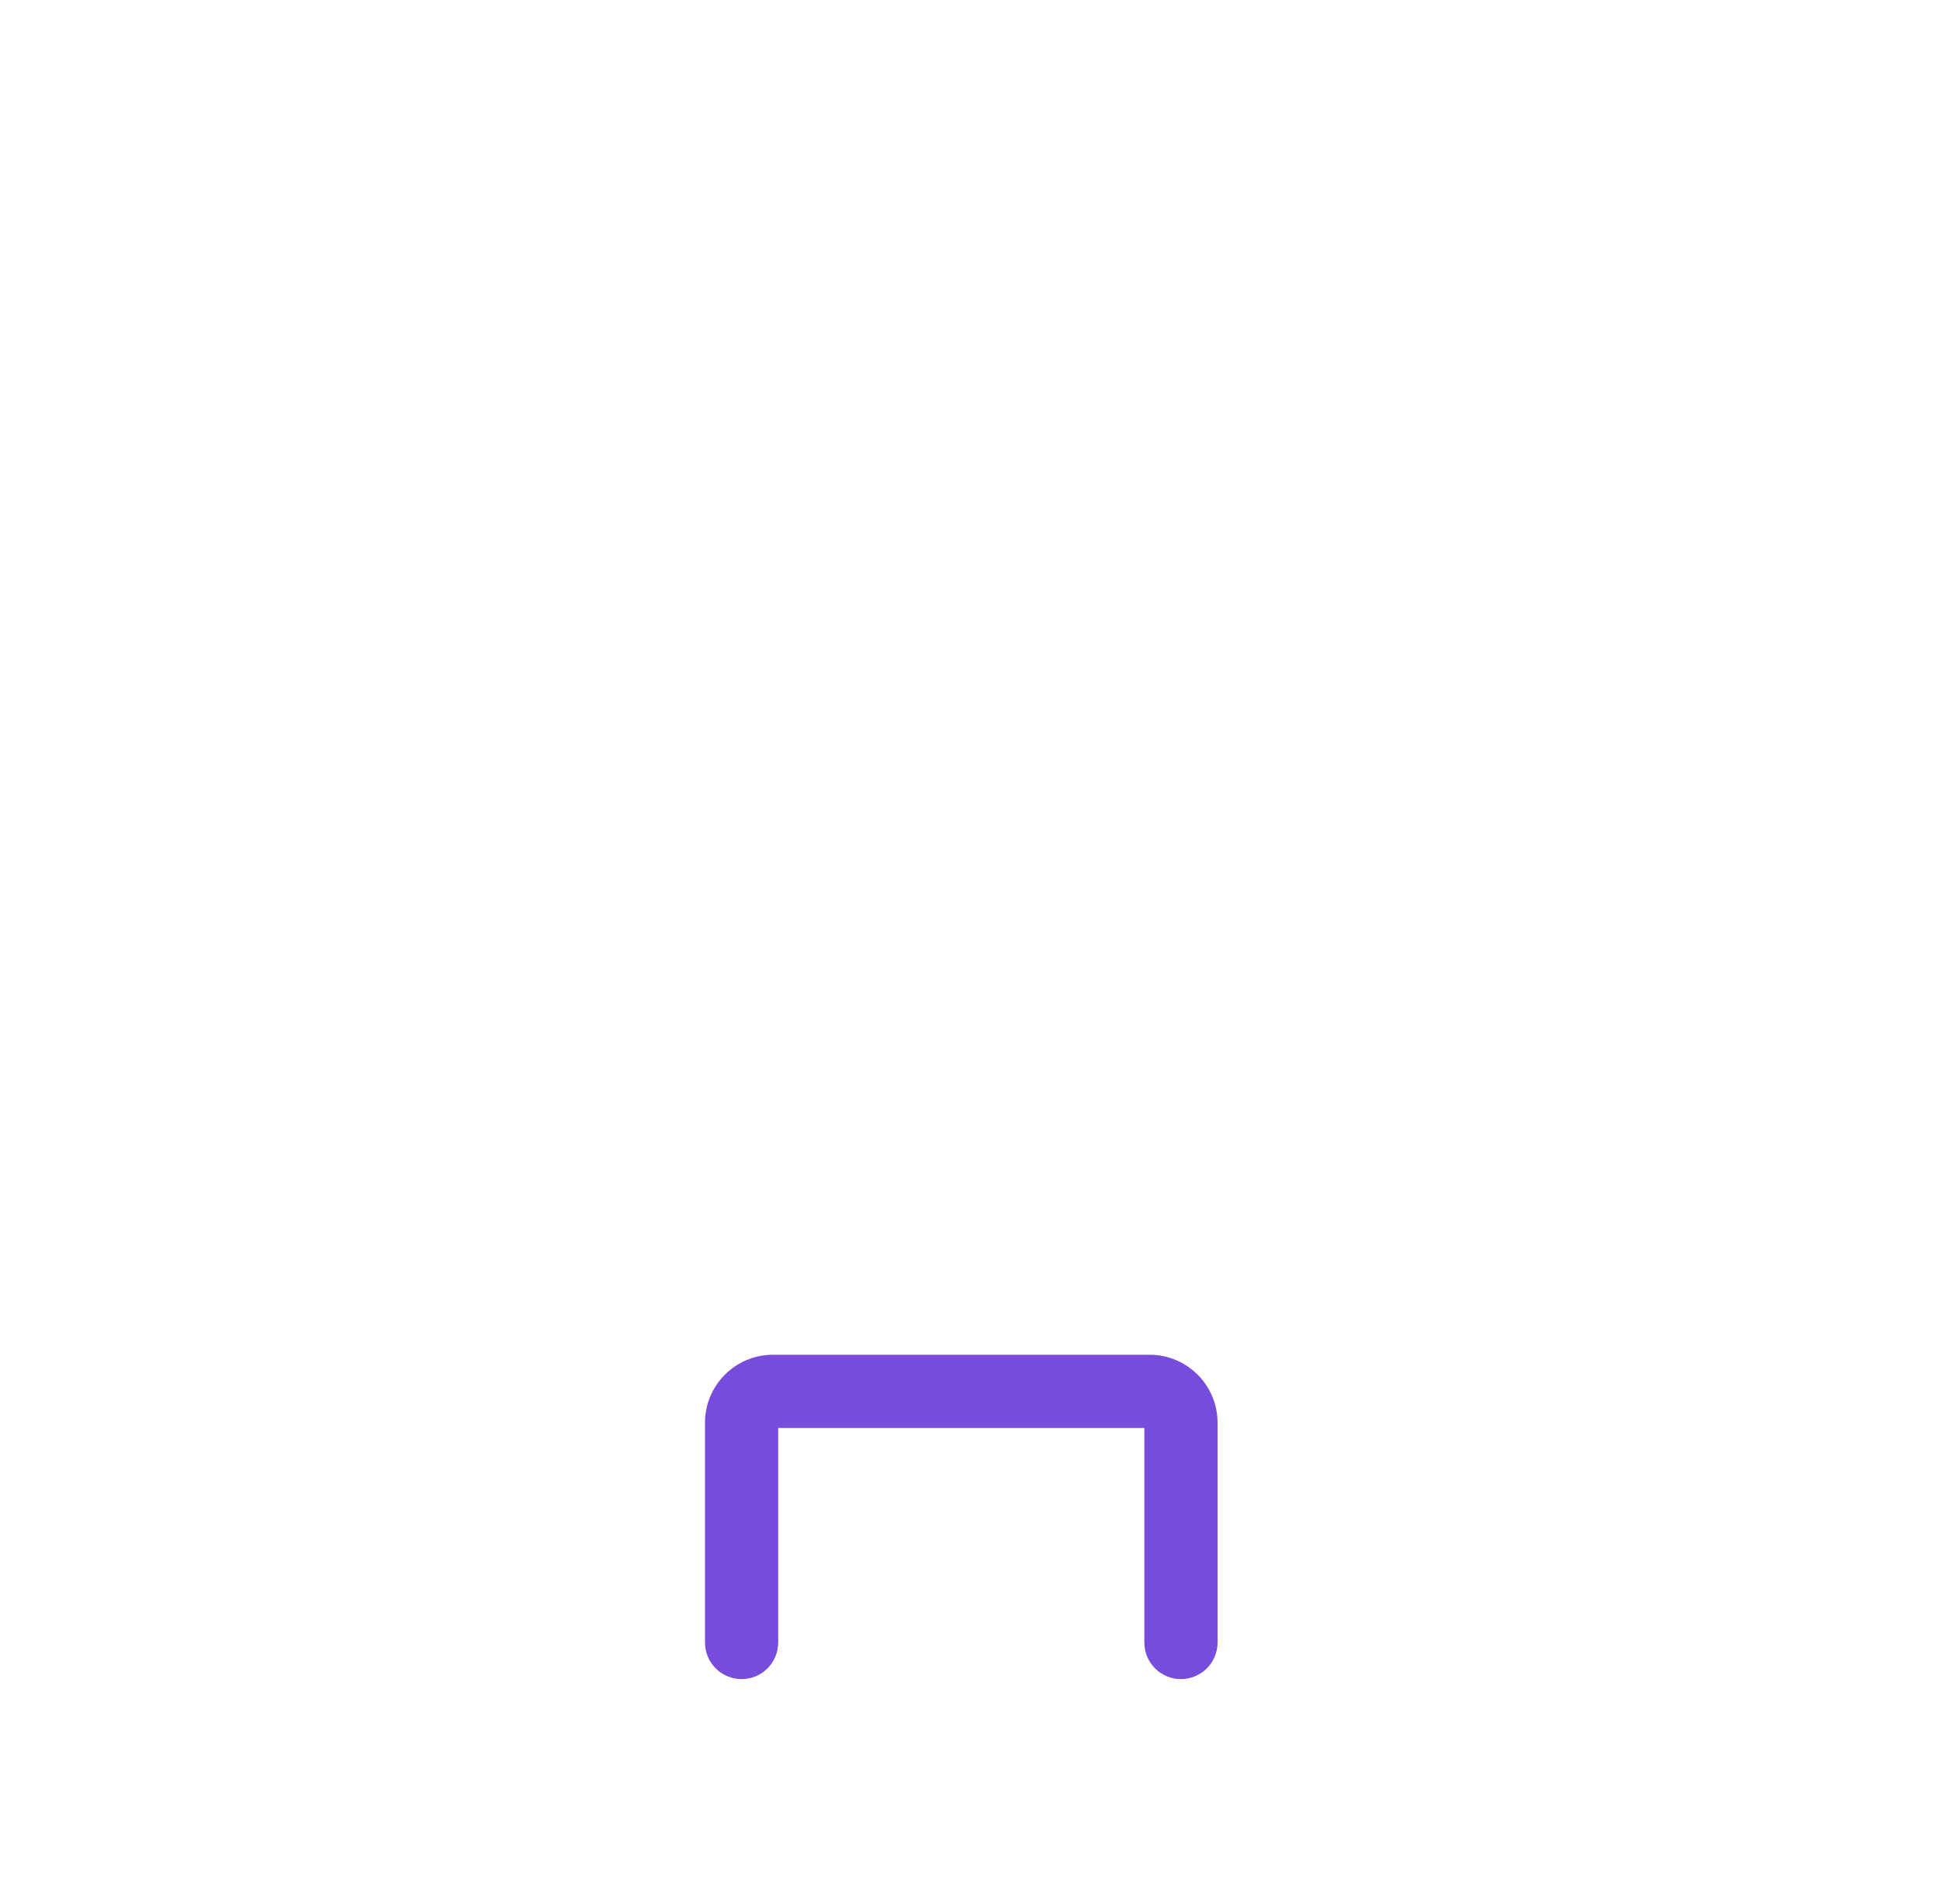
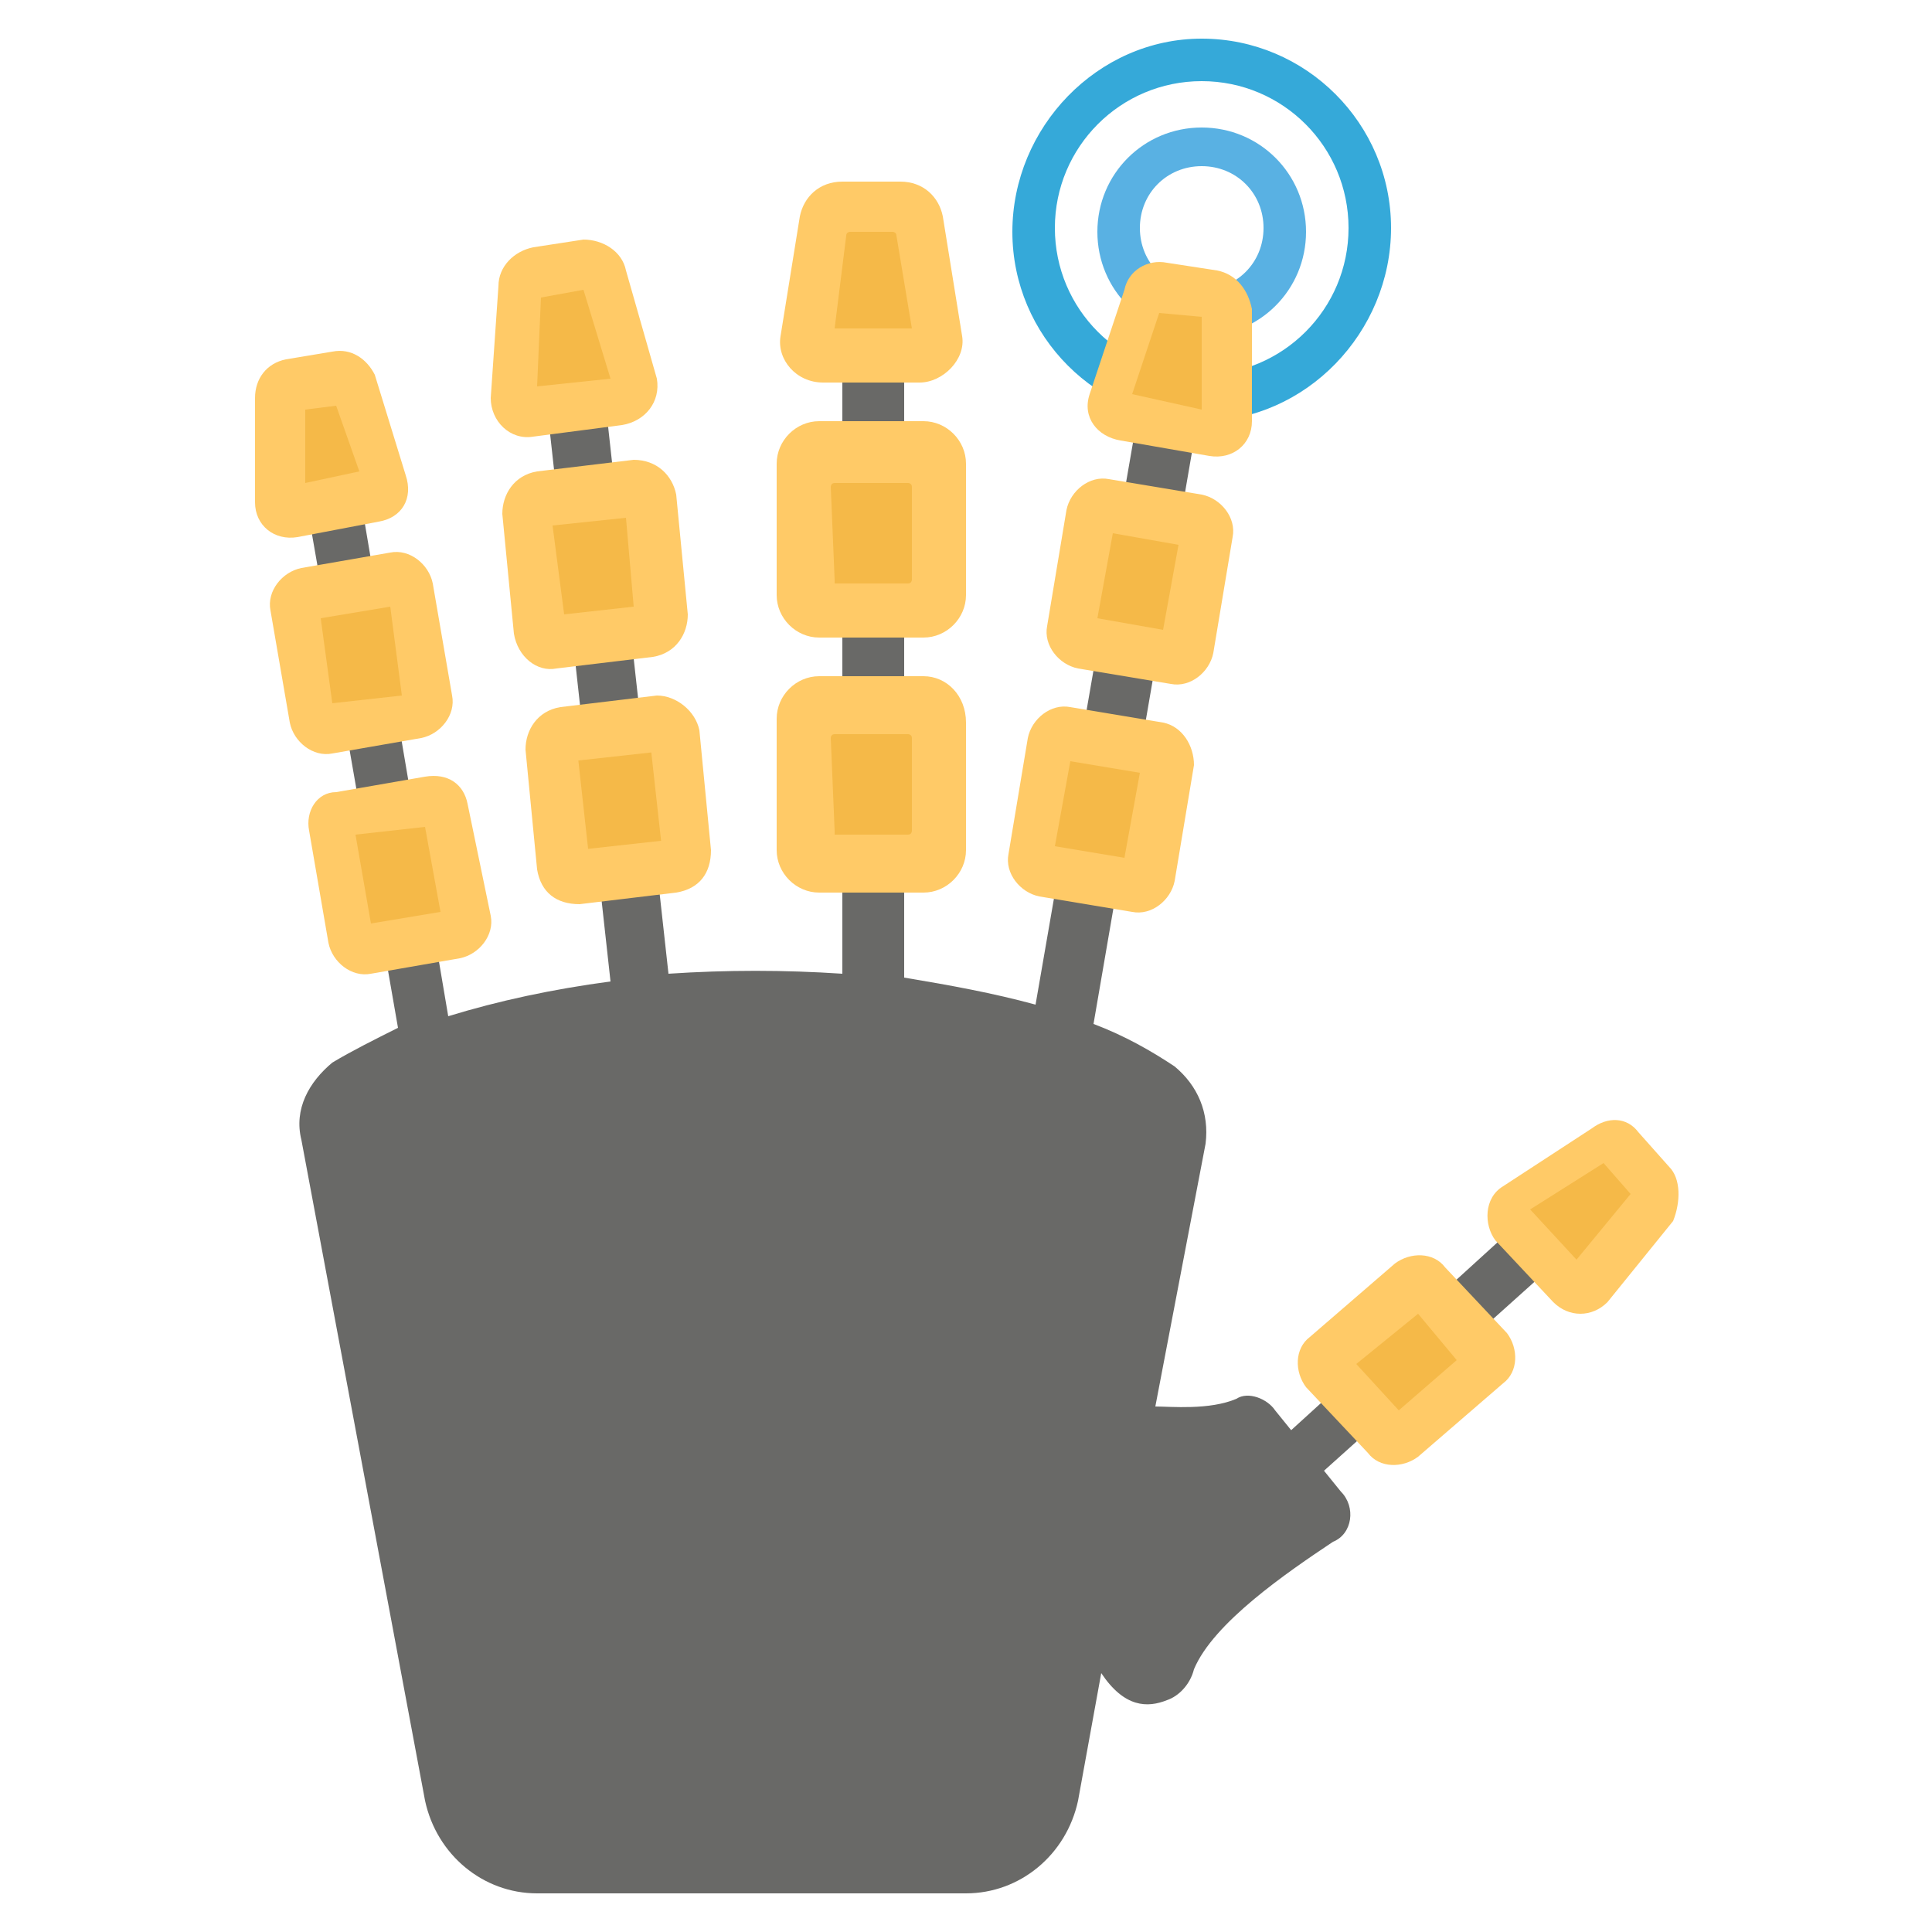
- <svg xmlns="http://www.w3.org/2000/svg" width="53" height="52" viewBox="0 0 53 52" fill="none">
-   <g id="Frame 29141">
-     <g id="Group 260">
-       <g id="robot">
-         <path id="Rectangle-path (Stroke)" fill-rule="evenodd" clip-rule="evenodd" d="M12.402 8.639C12.402 7.259 13.521 6.139 14.902 6.139H37.621C39.002 6.139 40.121 7.259 40.121 8.639V21.071C40.121 22.451 39.002 23.571 37.621 23.571H14.902C13.521 23.571 12.402 22.451 12.402 21.071V8.639ZM14.902 8.139C14.626 8.139 14.402 8.363 14.402 8.639V21.071C14.402 21.347 14.626 21.571 14.902 21.571H37.621C37.897 21.571 38.121 21.347 38.121 21.071V8.639C38.121 8.363 37.897 8.139 37.621 8.139H14.902Z" />
-         <path id="Oval (Stroke)" fill-rule="evenodd" clip-rule="evenodd" d="M15.831 14.855C15.831 12.882 17.43 11.283 19.403 11.283C21.376 11.283 22.975 12.882 22.975 14.855C22.975 16.828 21.376 18.427 19.403 18.427C17.43 18.427 15.831 16.828 15.831 14.855ZM19.403 13.283C18.535 13.283 17.831 13.987 17.831 14.855C17.831 15.723 18.535 16.427 19.403 16.427C20.271 16.427 20.975 15.723 20.975 14.855C20.975 13.987 20.271 13.283 19.403 13.283Z" />
-         <path id="Oval (Stroke)_2" fill-rule="evenodd" clip-rule="evenodd" d="M29.548 14.855C29.548 12.882 31.147 11.283 33.12 11.283C35.093 11.283 36.692 12.882 36.692 14.855C36.692 16.828 35.093 18.427 33.12 18.427C31.147 18.427 29.548 16.828 29.548 14.855ZM33.12 13.283C32.252 13.283 31.548 13.987 31.548 14.855C31.548 15.723 32.252 16.427 33.12 16.427C33.988 16.427 34.692 15.723 34.692 14.855C34.692 13.987 33.988 13.283 33.12 13.283Z" />
-         <path id="Shape (Stroke)" fill-rule="evenodd" clip-rule="evenodd" d="M22.69 27.715C22.69 27.163 23.137 26.715 23.69 26.715H28.833C29.386 26.715 29.833 27.163 29.833 27.715C29.833 28.267 29.386 28.715 28.833 28.715H23.69C23.137 28.715 22.69 28.267 22.69 27.715Z" />
-         <path id="Shape (Stroke)_2" fill-rule="evenodd" clip-rule="evenodd" d="M31.353 31.858C33.553 31.857 35.634 32.849 37.018 34.558C38.402 36.268 38.938 38.511 38.478 40.661L37.679 44.393C37.496 45.249 36.739 45.861 35.863 45.861C35.863 45.861 35.863 45.861 35.863 45.861H16.652C15.782 45.854 15.033 45.244 14.85 44.393L14.051 40.662C13.592 38.513 14.127 36.27 15.509 34.561C16.891 32.852 18.971 31.859 21.169 31.858L31.353 31.858ZM35.463 35.817C34.46 34.577 32.95 33.857 31.355 33.858L21.169 33.858C21.169 33.858 21.169 33.858 21.169 33.858C19.575 33.859 18.067 34.579 17.065 35.819C16.062 37.058 15.674 38.684 16.007 40.243L16.782 43.861H35.748L36.523 40.243C36.523 40.243 36.523 40.243 36.523 40.243C36.856 38.684 36.467 37.056 35.463 35.817Z" />
-         <path id="Union" d="M45.922 21.971C45.591 21.529 44.964 21.439 44.522 21.771C44.08 22.102 43.991 22.729 44.322 23.171C45.411 24.623 45.117 26.683 43.665 27.772C43.442 27.939 43.205 28.073 42.96 28.176C42.944 28.182 42.929 28.188 42.913 28.195C41.567 28.734 39.975 28.33 39.064 27.115C38.732 26.673 38.105 26.583 37.664 26.915C37.222 27.246 37.132 27.873 37.464 28.315C38.684 29.942 40.662 30.665 42.54 30.362C42.683 32.11 41.946 33.836 40.543 34.94L36.99 37.69C36.553 38.028 36.473 38.656 36.811 39.093C37.149 39.529 37.777 39.609 38.214 39.271L41.77 36.52L41.776 36.515C43.861 34.876 44.881 32.241 44.466 29.644C44.602 29.56 44.735 29.469 44.865 29.372C47.2 27.62 47.674 24.306 45.922 21.971Z" />
-         <path id="Union_2" fill-rule="evenodd" clip-rule="evenodd" d="M8.201 23.171C8.532 22.729 8.443 22.102 8.001 21.771C7.559 21.439 6.932 21.529 6.601 21.971C4.849 24.306 5.323 27.62 7.658 29.372C7.788 29.469 7.921 29.56 8.057 29.644C7.642 32.241 8.661 34.876 10.747 36.515L10.747 36.515L10.753 36.52L14.311 39.272C14.748 39.609 15.376 39.529 15.714 39.092C16.052 38.656 15.972 38.027 15.535 37.69L11.98 34.94C10.577 33.836 9.84 32.11 9.983 30.362C11.861 30.665 13.839 29.942 15.059 28.315C15.391 27.873 15.301 27.246 14.859 26.915C14.418 26.583 13.791 26.673 13.459 27.115C12.37 28.567 10.31 28.861 8.858 27.772C7.406 26.683 7.112 24.623 8.201 23.171Z" />
-         <path id="Shape (Stroke)_3" fill-rule="evenodd" clip-rule="evenodd" d="M19.26 38.859C19.26 37.834 20.092 37.002 21.118 37.002H31.405C32.431 37.002 33.263 37.834 33.263 38.859V44.861C33.263 45.413 32.815 45.861 32.263 45.861C31.71 45.861 31.263 45.413 31.263 44.861V39.002H21.26V44.861C21.26 45.413 20.813 45.861 20.26 45.861C19.708 45.861 19.26 45.413 19.26 44.861V38.859Z" fill="#774CDC" />
-       </g>
-     </g>
-   </g>
+ <svg xmlns="http://www.w3.org/2000/svg" width="52" height="52" viewBox="0 0 52 52" fill="none">
+   <path d="M36.088 40.144L34.32 37.96C34.112 37.648 33.592 37.44 33.28 37.648C32.552 37.96 31.512 37.856 31.096 37.856L32.448 30.784C32.552 29.952 32.24 29.224 31.616 28.704C30.992 28.288 30.264 27.872 29.432 27.56L32.136 11.856L30.576 11.44L27.872 27.04C26.728 26.728 25.584 26.52 24.336 26.312V9.776H22.672V26.208C21.112 26.104 19.552 26.104 17.992 26.208L16.328 11.128L14.768 11.336L16.432 26.416C14.872 26.624 13.416 26.936 12.064 27.352L9.776 13.832L8.32 13.936L10.712 27.664C10.088 27.976 9.464 28.288 8.944 28.6C8.32 29.12 7.904 29.848 8.112 30.68L11.44 48.464C11.752 49.92 13 50.96 14.456 50.96H26C27.456 50.96 28.704 49.92 29.016 48.464L29.64 45.032C30.264 45.968 30.888 45.968 31.408 45.76C31.72 45.656 32.032 45.344 32.136 44.928C32.656 43.68 34.632 42.328 35.88 41.496C36.4 41.288 36.504 40.56 36.088 40.144Z" fill="#696967" />
+   <path d="M32.344 11.336C29.536 11.336 27.248 9.048 27.248 6.24C27.248 3.432 29.536 1.04 32.344 1.04C35.152 1.04 37.44 3.328 37.44 6.136C37.44 8.944 35.152 11.336 32.344 11.336ZM32.344 2.184C30.16 2.184 28.392 3.952 28.392 6.136C28.392 8.32 30.16 10.088 32.344 10.088C34.528 10.088 36.296 8.32 36.296 6.136C36.296 3.952 34.528 2.184 32.344 2.184Z" fill="#35A9D9" />
+   <path d="M32.344 9.048C30.784 9.048 29.536 7.8 29.536 6.24C29.536 4.68 30.784 3.432 32.344 3.432C33.904 3.432 35.152 4.68 35.152 6.24C35.152 7.8 33.904 9.048 32.344 9.048ZM32.344 4.472C31.408 4.472 30.68 5.2 30.68 6.136C30.68 7.072 31.408 7.8 32.344 7.8C33.28 7.8 34.008 7.072 34.008 6.136C34.008 5.2 33.28 4.472 32.344 4.472Z" fill="#59B1E3" />
+   <path d="M32.76 7.28L31.407 7.072C30.887 6.968 30.367 7.28 30.264 7.8L29.328 10.608C29.119 11.232 29.535 11.752 30.16 11.856L32.551 12.272C33.175 12.376 33.696 11.96 33.696 11.336V8.32C33.592 7.8 33.279 7.384 32.76 7.28Z" fill="#FFCA67" />
+   <path d="M30.472 10.608L31.2 8.424L32.344 8.528V11.024L30.472 10.608Z" fill="#F5B948" />
+   <path d="M32.344 13.312L29.848 12.896C29.328 12.792 28.808 13.208 28.704 13.728L28.184 16.848C28.08 17.368 28.496 17.888 29.016 17.992L31.512 18.408C32.032 18.512 32.552 18.096 32.656 17.576L33.176 14.456C33.28 13.936 32.864 13.416 32.344 13.312Z" fill="#FFCA67" />
+   <path d="M29.536 16.64L29.952 14.352L31.72 14.664L31.304 16.952L29.536 16.64Z" fill="#F5B948" />
+   <path d="M31.304 19.448L28.808 19.032C28.288 18.928 27.768 19.344 27.664 19.864L27.144 22.984C27.04 23.504 27.456 24.024 27.976 24.128L30.472 24.544C30.992 24.648 31.512 24.232 31.616 23.712L32.136 20.592C32.136 20.072 31.824 19.552 31.304 19.448Z" fill="#FFCA67" />
+   <path d="M28.392 22.776L28.808 20.488L30.68 20.8L30.264 23.088L28.392 22.776Z" fill="#F5B948" />
+   <path d="M10.192 14.04C10.816 13.936 11.128 13.416 10.92 12.792L10.088 10.088C9.88 9.672 9.464 9.36 8.944 9.464L7.696 9.672C7.176 9.776 6.864 10.192 6.864 10.712V13.52C6.864 14.144 7.384 14.56 8.008 14.456L10.192 14.04Z" fill="#FFCA67" />
+   <path d="M8.216 11.024L9.048 10.92L9.672 12.688L8.216 13V11.024Z" fill="#F5B948" />
+   <path d="M11.336 19.864C11.856 19.76 12.272 19.24 12.168 18.72L11.648 15.704C11.544 15.184 11.024 14.768 10.504 14.872L8.112 15.288C7.592 15.392 7.176 15.912 7.28 16.432L7.8 19.448C7.904 19.968 8.424 20.384 8.944 20.28L11.336 19.864Z" fill="#FFCA67" />
+   <path d="M8.632 16.64L10.504 16.328L10.816 18.72L8.944 18.928L8.632 16.64Z" fill="#F5B948" />
+   <path d="M12.584 21.632C12.48 21.112 12.064 20.8 11.44 20.904L9.048 21.32C8.528 21.32 8.216 21.84 8.32 22.36L8.84 25.376C8.944 25.896 9.464 26.312 9.984 26.208L12.376 25.792C12.896 25.688 13.312 25.168 13.208 24.648L12.584 21.632Z" fill="#FFCA67" />
+   <path d="M9.568 22.464L11.44 22.256L11.856 24.544L9.984 24.856L9.568 22.464Z" fill="#F5B948" />
+   <path d="M34.424 38.792L35.36 39.832L43.472 32.552L42.536 31.408L34.424 38.792Z" fill="#696967" />
+   <path d="M44.928 31.408L44.096 30.472C43.784 30.056 43.264 30.056 42.848 30.368L40.456 31.928C39.936 32.24 39.936 32.968 40.248 33.384L41.808 35.048C42.224 35.464 42.848 35.464 43.264 35.048L45.032 32.864C45.24 32.344 45.24 31.72 44.928 31.408Z" fill="#FFCA67" />
+   <path d="M41.184 32.552L43.16 31.304L43.888 32.136L42.432 33.904L41.184 32.552Z" fill="#F5B948" />
+   <path d="M38.896 34.112C38.584 33.696 37.96 33.696 37.544 34.008L35.256 35.984C34.84 36.296 34.84 36.92 35.152 37.336L36.816 39.104C37.128 39.52 37.752 39.52 38.168 39.208L40.456 37.232C40.872 36.92 40.872 36.296 40.56 35.88L38.896 34.112Z" fill="#FFCA67" />
+   <path d="M36.504 36.712L38.168 35.36L39.208 36.608L37.648 37.96L36.504 36.712Z" fill="#F5B948" />
+   <path d="M22.152 10.296H24.752C25.376 10.296 26 9.672 25.896 9.048L25.376 5.824C25.272 5.304 24.856 4.888 24.232 4.888H22.672C22.048 4.888 21.632 5.304 21.528 5.824L21.008 9.048C20.904 9.672 21.424 10.296 22.152 10.296Z" fill="#FFCA67" />
+   <path d="M22.464 8.84L22.776 6.344C22.776 6.24 22.88 6.24 22.88 6.24H24.024C24.024 6.24 24.128 6.24 24.128 6.344L24.544 8.84H24.44H22.464Z" fill="#F5B948" />
+   <path d="M24.856 11.336H22.048C21.424 11.336 20.904 11.856 20.904 12.48V16.016C20.904 16.64 21.424 17.16 22.048 17.16H24.856C25.48 17.16 26 16.64 26 16.016V12.48C26 11.856 25.48 11.336 24.856 11.336Z" fill="#FFCA67" />
+   <path d="M22.464 15.6L22.36 13.104C22.36 13.104 22.36 13 22.464 13H24.44C24.44 13 24.544 13 24.544 13.104V15.6C24.544 15.6 24.544 15.704 24.44 15.704H22.464V15.6Z" fill="#F5B948" />
+   <path d="M24.856 18.2H22.048C21.424 18.2 20.904 18.72 20.904 19.344V22.88C20.904 23.504 21.424 24.024 22.048 24.024H24.856C25.48 24.024 26 23.504 26 22.88V19.448C26 18.72 25.48 18.2 24.856 18.2Z" fill="#FFCA67" />
+   <path d="M22.464 22.36L22.36 19.864C22.36 19.864 22.36 19.76 22.464 19.76H24.44C24.44 19.76 24.544 19.76 24.544 19.864V22.36C24.544 22.36 24.544 22.464 24.44 22.464H22.464V22.36Z" fill="#F5B948" />
+   <path d="M14.352 11.752L16.744 11.44C17.368 11.336 17.784 10.816 17.68 10.192L16.848 7.28C16.744 6.76 16.224 6.448 15.704 6.448L14.352 6.656C13.832 6.76 13.416 7.176 13.416 7.696L13.208 10.712C13.208 11.336 13.728 11.856 14.352 11.752Z" fill="#FFCA67" />
+   <path d="M14.56 8.008L15.704 7.8L16.432 10.192L14.456 10.4L14.56 8.008Z" fill="#F5B948" />
+   <path d="M14.976 17.992L17.576 17.68C18.2 17.576 18.512 17.056 18.512 16.536L18.2 13.312C18.096 12.792 17.68 12.376 17.055 12.376L14.456 12.688C13.832 12.792 13.52 13.312 13.52 13.832L13.832 17.056C13.935 17.68 14.456 18.096 14.976 17.992Z" fill="#FFCA67" />
+   <path d="M14.872 14.144L16.848 13.936L17.056 16.328L15.184 16.536L14.872 14.144Z" fill="#F5B948" />
+   <path d="M18.824 19.656C18.72 19.136 18.2 18.72 17.68 18.72L15.08 19.032C14.456 19.136 14.144 19.656 14.144 20.176L14.456 23.4C14.56 24.024 14.976 24.336 15.6 24.336L18.2 24.024C18.824 23.92 19.136 23.504 19.136 22.88L18.824 19.656Z" fill="#FFCA67" />
+   <path d="M15.829 22.847L17.793 22.63L17.53 20.252L15.566 20.469L15.829 22.847Z" fill="#F5B948" />
</svg>
